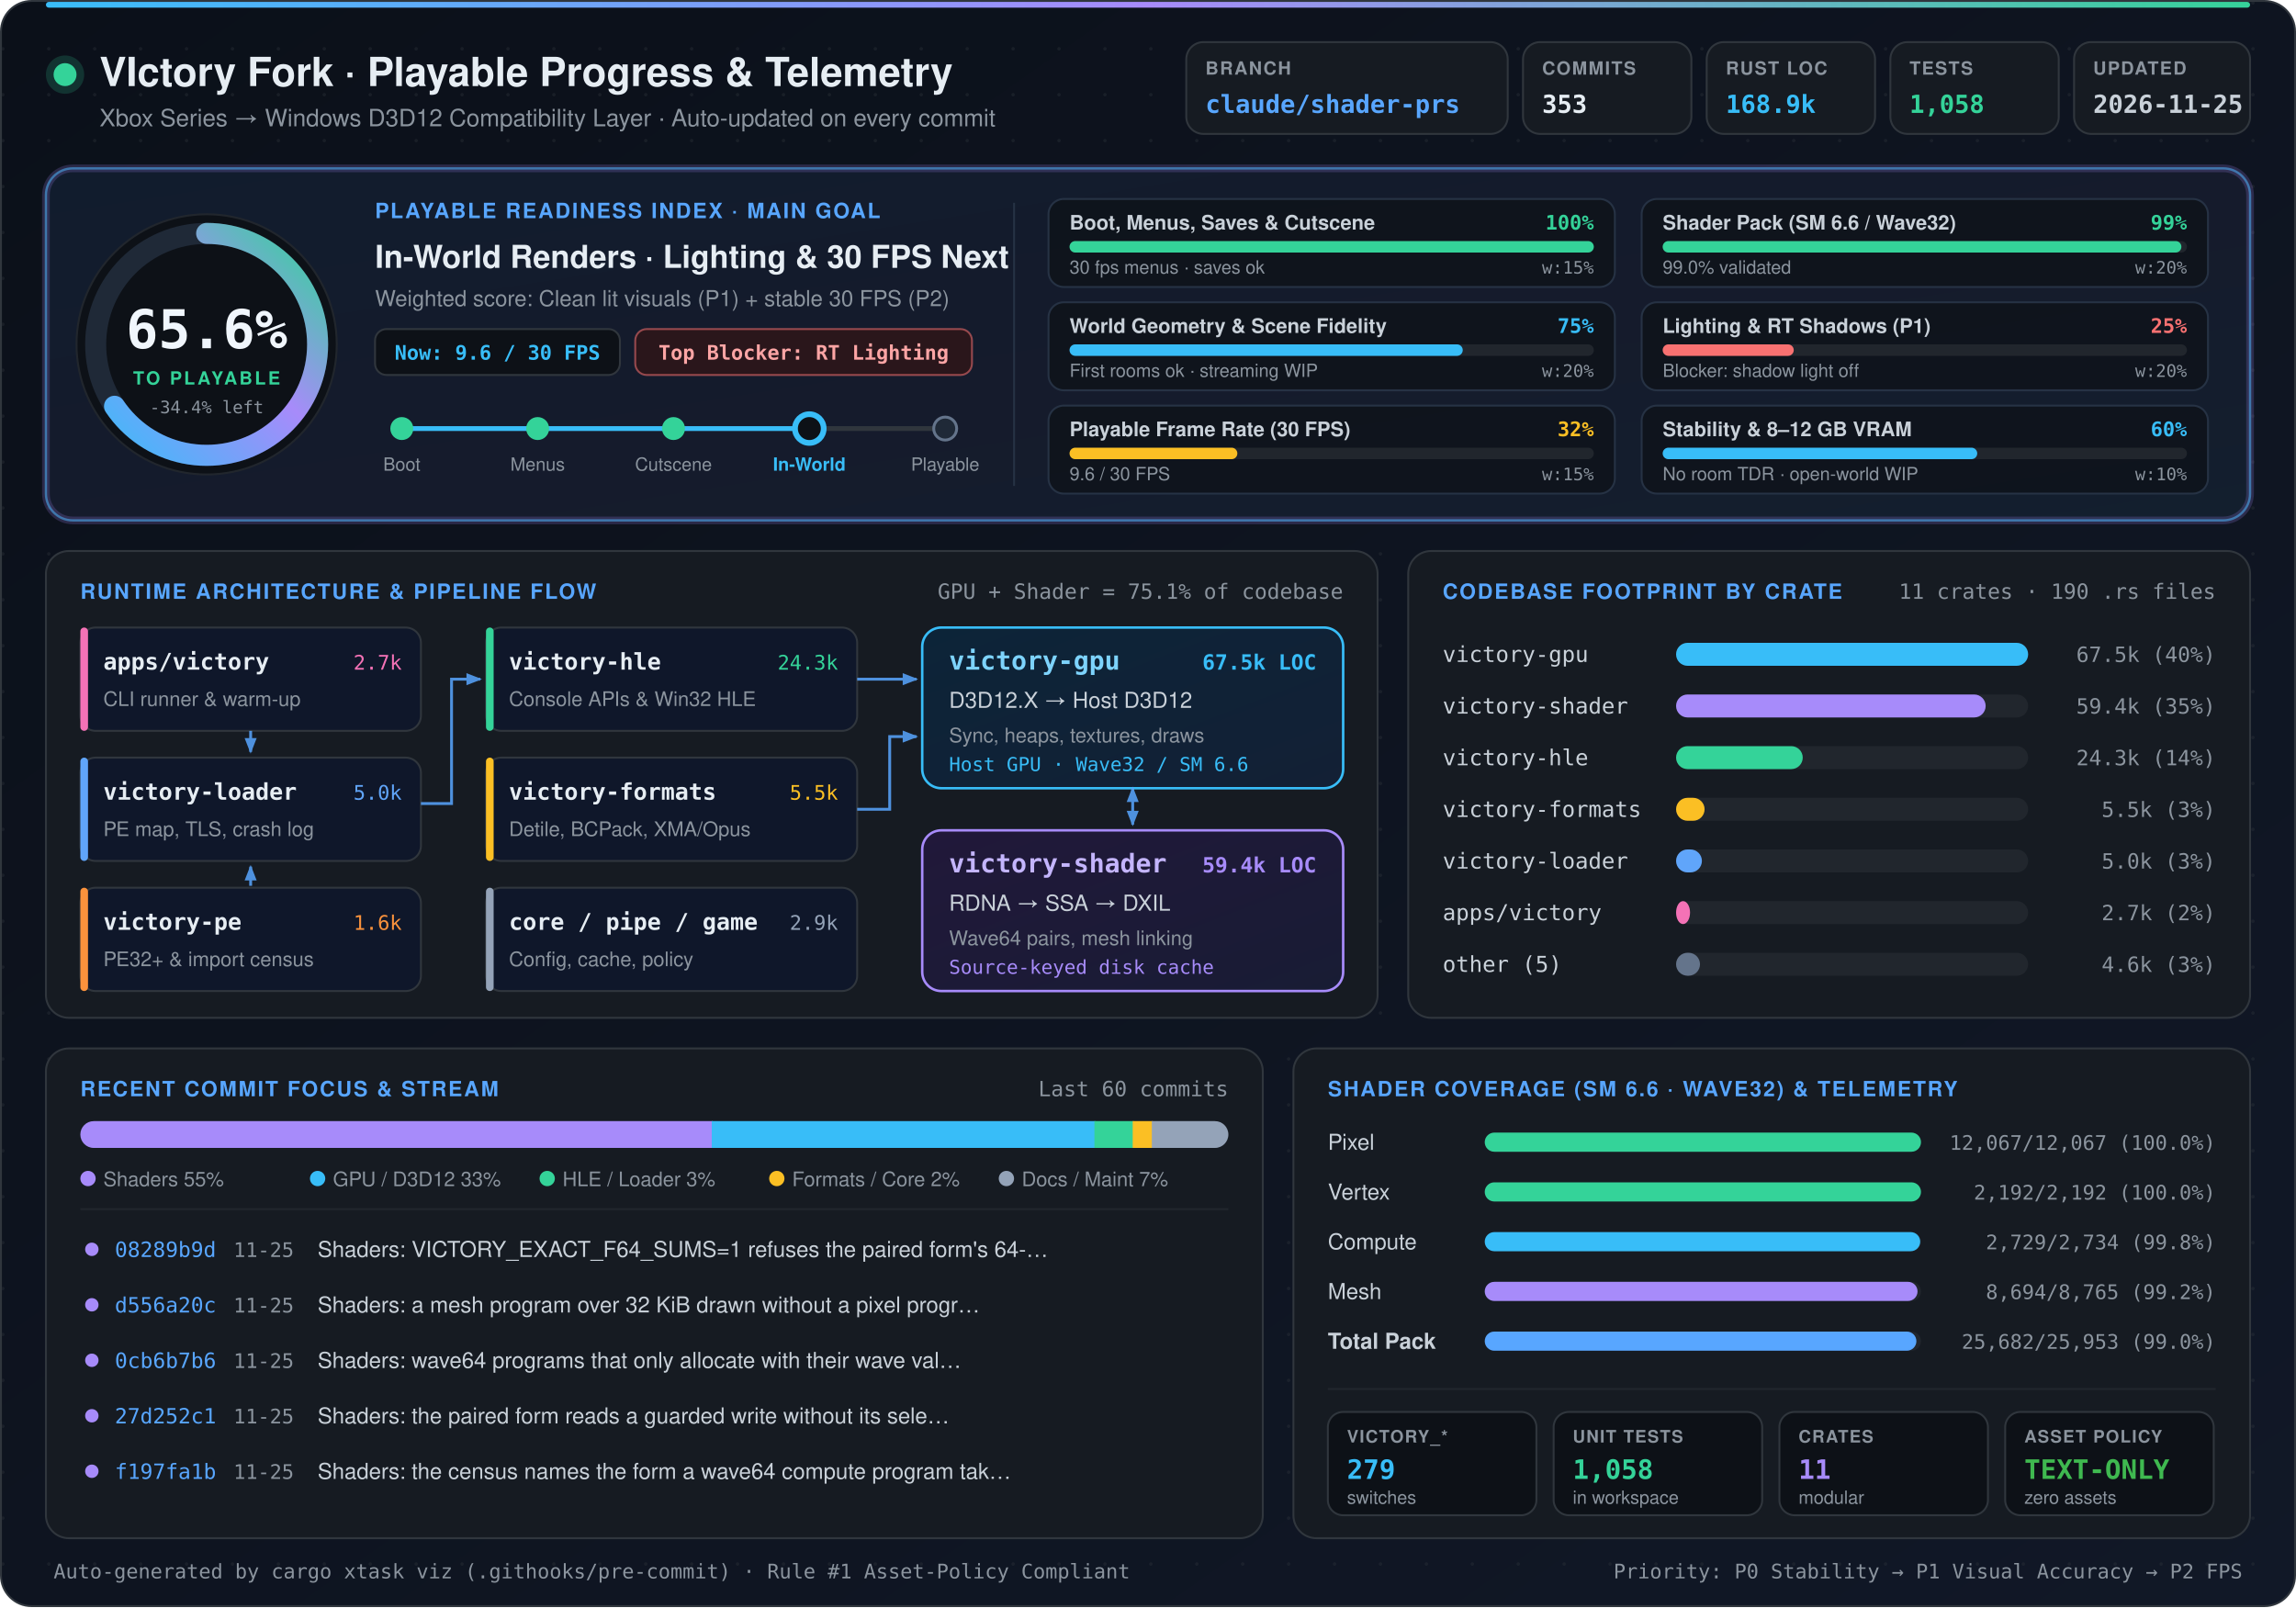
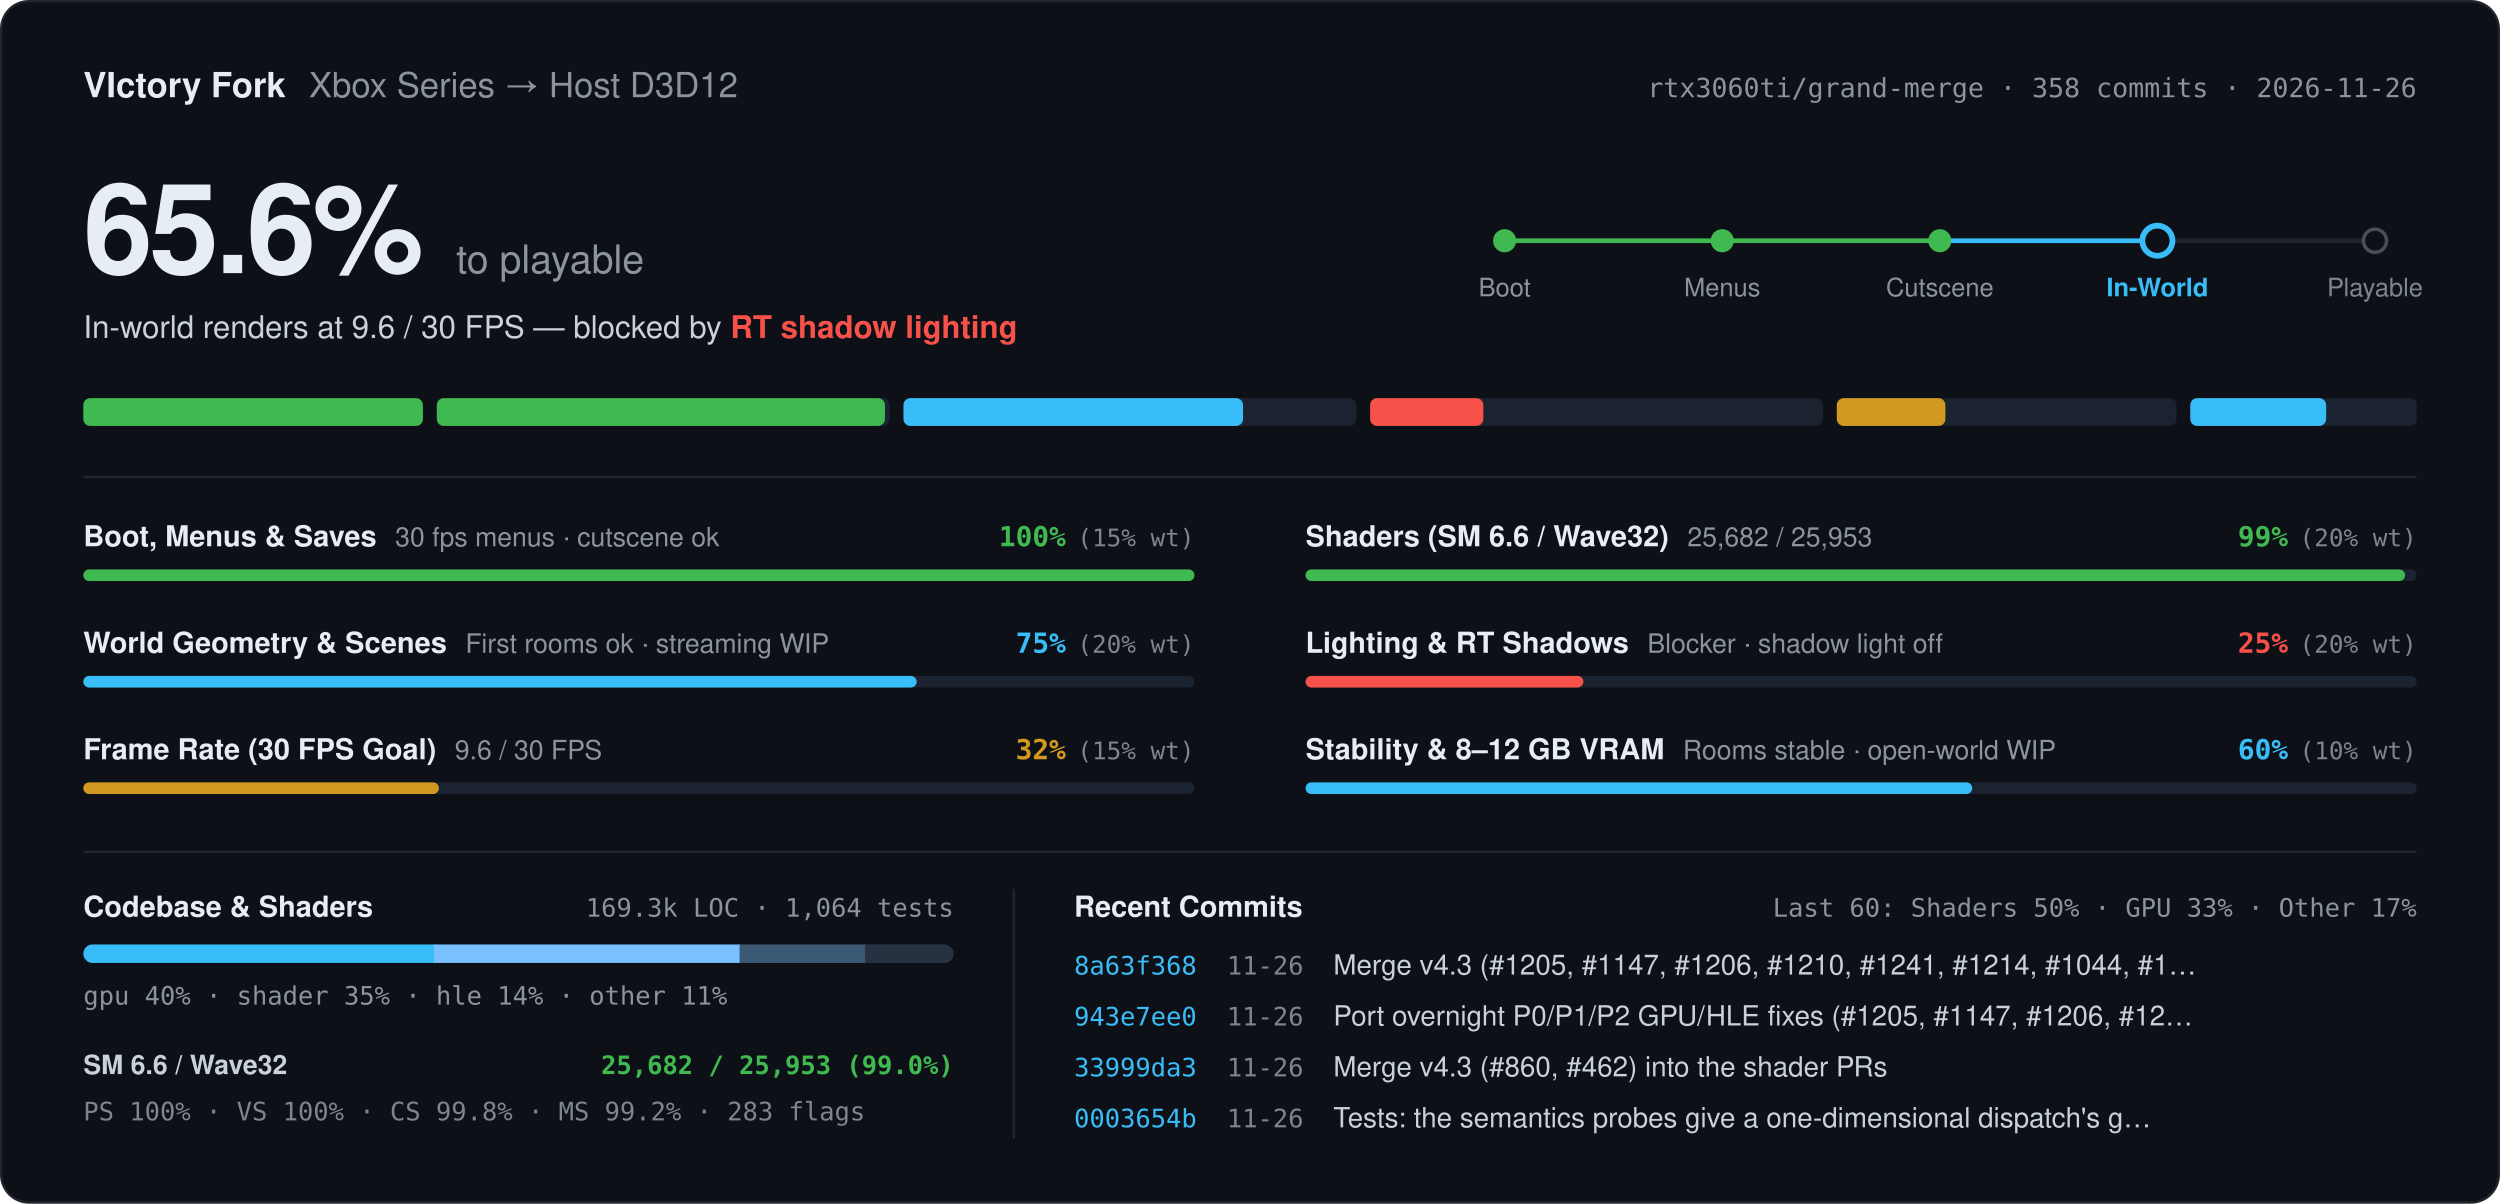
- <svg xmlns="http://www.w3.org/2000/svg" width="1200" height="840" viewBox="0 0 1200 840" role="img" aria-label="VIctory Fork Playable Progress and Architecture Telemetry">
+ <svg xmlns="http://www.w3.org/2000/svg" width="1080" height="520" viewBox="0 0 1080 520" role="img" aria-label="VIctory Fork Playable Progress: 65.6%">
  <defs>
-     <linearGradient id="bgGrad" x1="0" y1="0" x2="1" y2="1">
-       <stop offset="0%" stop-color="#0b1019" />
-       <stop offset="100%" stop-color="#111827" />
-     </linearGradient>
-     <linearGradient id="heroBg" x1="0" y1="0" x2="1" y2="1">
-       <stop offset="0%" stop-color="#111c2d" />
-       <stop offset="55%" stop-color="#151b2c" />
-       <stop offset="100%" stop-color="#131f2e" />
-     </linearGradient>
-     <linearGradient id="accentBar" x1="0" y1="0" x2="1" y2="0">
-       <stop offset="0%" stop-color="#38bdf8" />
-       <stop offset="50%" stop-color="#a78bfa" />
-       <stop offset="100%" stop-color="#34d399" />
-     </linearGradient>
-     <linearGradient id="playableArc" x1="0" y1="0" x2="1" y2="1">
-       <stop offset="0%" stop-color="#38bdf8" />
-       <stop offset="55%" stop-color="#a78bfa" />
-       <stop offset="100%" stop-color="#34d399" />
-     </linearGradient>
-     <linearGradient id="gpuNode" x1="0" y1="0" x2="1" y2="1">
-       <stop offset="0%" stop-color="#0c2438" />
-       <stop offset="100%" stop-color="#132035" />
-     </linearGradient>
-     <linearGradient id="shaderNode" x1="0" y1="0" x2="1" y2="1">
-       <stop offset="0%" stop-color="#21183a" />
-       <stop offset="100%" stop-color="#181c34" />
-     </linearGradient>
-     <pattern id="dotGrid" width="24" height="24" patternUnits="userSpaceOnUse">
-       <circle cx="1.5" cy="1.5" r="0.9" fill="#30363d" opacity="0.35" />
-     </pattern>
-     <marker id="arrow" viewBox="0 0 10 10" refX="8" refY="5" markerWidth="6" markerHeight="6" orient="auto-start-reverse">
-       <path d="M 0 1.5 L 9 5 L 0 8.5 z" fill="#58a6ff" />
-     </marker>
    <style>
      .sans { font-family: ui-sans-serif, -apple-system, BlinkMacSystemFont, "Segoe UI", Helvetica, Arial, sans-serif; }
-       .mono { font-family: ui-monospace, SFMono-Regular, "SF Mono", Menlo, Consolas, monospace; }
-       .sec  { font-size: 11px; font-weight: 700; letter-spacing: 0.9px; fill: #58a6ff; }
-       .muted { fill: #8b949e; }
-       .text { fill: #e6edf3; }
-       .sub { fill: #c9d1d9; }
+       .mono { font-family: ui-monospace, SFMono-Regular, "SF Mono", Menlo, Consolas, monospace; font-variant-numeric: tabular-nums; }
+       .fg   { fill: #e6edf3; }
+       .sec  { fill: #c9d1d9; }
+       .mut  { fill: #8b949e; }
+       .dim  { fill: #7d8590; }
    </style>
  </defs>
-   <rect x="0.5" y="0.5" width="1199" height="839" rx="16" fill="url(#bgGrad)" stroke="#30363d" />
-   <rect x="1" y="1" width="1198" height="838" rx="16" fill="url(#dotGrid)" />
-   <rect x="24" y="1" width="1152" height="3" rx="1.5" fill="url(#accentBar)" />
-   <g class="sans">
-     <circle cx="34" cy="39" r="6" fill="#34d399" />
-     <circle cx="34" cy="39" r="10" fill="#34d399" opacity="0.18" />
-     <text x="52" y="45" font-size="21" font-weight="700" class="text">VIctory Fork · Playable Progress &amp; Telemetry</text>
-     <text x="52" y="66" font-size="12.5" class="muted">Xbox Series → Windows D3D12 Compatibility Layer · Auto-updated on every commit</text>
+   <rect x="0.5" y="0.5" width="1079" height="519" rx="12" fill="#0d1117" stroke="#21262d" />
+   <text x="36" y="42" font-size="15" font-weight="700" class="sans fg">VIctory Fork<tspan font-weight="400" class="mut" dx="10">Xbox Series → Host D3D12</tspan>
+   </text>
+   <text x="1044" y="42" text-anchor="end" font-size="11.5" class="mono mut">rtx3060ti/grand-merge · 358 commits · 2026-11-26</text>
+   <text x="36" y="118" font-size="54" font-weight="800" letter-spacing="-1.5" class="sans fg">65.6%<tspan font-size="17" font-weight="500" letter-spacing="0" class="sans mut" dx="14">to playable</tspan>
+   </text>
+   <text x="36" y="146" font-size="13.5" class="sans sec">In-world renders at 9.6 / 30 FPS — blocked by <tspan fill="#f85149" font-weight="600">RT shadow lighting</tspan>
+   </text>
+   <g>
+     <line x1="650" y1="104" x2="1026" y2="104" stroke="#21262d" stroke-width="2" />
+     <line x1="650" y1="104" x2="838" y2="104" stroke="#3fb950" stroke-width="2" />
+     <line x1="838" y1="104" x2="932" y2="104" stroke="#38bdf8" stroke-width="2" />
+     <circle cx="650" cy="104" r="5" fill="#3fb950" />
+     <circle cx="744" cy="104" r="5" fill="#3fb950" />
+     <circle cx="838" cy="104" r="5" fill="#3fb950" />
+     <circle cx="932" cy="104" r="6.5" fill="#0d1117" stroke="#38bdf8" stroke-width="2.5" />
+     <circle cx="1026" cy="104" r="5" fill="#0d1117" stroke="#484f58" stroke-width="1.5" />
+     <text x="650" y="128" text-anchor="middle" font-size="11" class="sans mut">Boot</text>
+     <text x="744" y="128" text-anchor="middle" font-size="11" class="sans mut">Menus</text>
+     <text x="838" y="128" text-anchor="middle" font-size="11" class="sans mut">Cutscene</text>
+     <text x="932" y="128" text-anchor="middle" font-size="11" font-weight="700" fill="#38bdf8" class="sans">In-World</text>
+     <text x="1026" y="128" text-anchor="middle" font-size="11" class="sans dim">Playable</text>
+   </g>
+   <rect x="36.0" y="172" width="146.7" height="12" rx="3" fill="#1c2330" />
+   <rect x="36.0" y="172" width="146.7" height="12" rx="3" fill="#3fb950" />
+   <rect x="188.7" y="172" width="195.6" height="12" rx="3" fill="#1c2330" />
+   <rect x="188.7" y="172" width="193.6" height="12" rx="3" fill="#3fb950" />
+   <rect x="390.3" y="172" width="195.6" height="12" rx="3" fill="#1c2330" />
+   <rect x="390.3" y="172" width="146.7" height="12" rx="3" fill="#38bdf8" />
+   <rect x="591.9" y="172" width="195.6" height="12" rx="3" fill="#1c2330" />
+   <rect x="591.9" y="172" width="48.9" height="12" rx="3" fill="#f85149" />
+   <rect x="793.5" y="172" width="146.7" height="12" rx="3" fill="#1c2330" />
+   <rect x="793.5" y="172" width="46.9" height="12" rx="3" fill="#d29922" />
+   <rect x="946.2" y="172" width="97.8" height="12" rx="3" fill="#1c2330" />
+   <rect x="946.2" y="172" width="58.7" height="12" rx="3" fill="#38bdf8" />
+   <line x1="36" y1="206" x2="1044" y2="206" stroke="#21262d" />
+   <g>
+     <text x="36" y="236" font-size="12.5" font-weight="600" class="sans fg">Boot, Menus &amp; Saves<tspan font-size="11.5" font-weight="400" class="mut" dx="8">30 fps menus · cutscene ok</tspan>
+     </text>
+     <text x="516" y="236" text-anchor="end" font-size="12" font-weight="700" fill="#3fb950" class="mono">100%<tspan font-size="10.5" font-weight="400" class="dim" dx="5">(15% wt)</tspan>
+     </text>
+     <rect x="36" y="246" width="480" height="5" rx="2.5" fill="#1c2330" />
+     <rect x="36" y="246" width="480.0" height="5" rx="2.5" fill="#3fb950" />
  </g>
  <g>
-     <rect x="620" y="22" width="168" height="48" rx="9" fill="#161b22" stroke="#30363d" />
-     <text x="630" y="39" font-size="9.5" font-weight="700" letter-spacing="0.7" class="sans muted">BRANCH</text>
-     <text x="630" y="59" font-size="13" font-weight="700" fill="#58a6ff" class="mono">claude/shader-prs</text>
+     <text x="564" y="236" font-size="12.5" font-weight="600" class="sans fg">Shaders (SM 6.6 / Wave32)<tspan font-size="11.5" font-weight="400" class="mut" dx="8">25,682 / 25,953</tspan>
+     </text>
+     <text x="1044" y="236" text-anchor="end" font-size="12" font-weight="700" fill="#3fb950" class="mono">99%<tspan font-size="10.5" font-weight="400" class="dim" dx="5">(20% wt)</tspan>
+     </text>
+     <rect x="564" y="246" width="480" height="5" rx="2.5" fill="#1c2330" />
+     <rect x="564" y="246" width="475.0" height="5" rx="2.5" fill="#3fb950" />
  </g>
  <g>
-     <rect x="796" y="22" width="88" height="48" rx="9" fill="#161b22" stroke="#30363d" />
-     <text x="806" y="39" font-size="9.5" font-weight="700" letter-spacing="0.7" class="sans muted">COMMITS</text>
-     <text x="806" y="59" font-size="13" font-weight="700" fill="#e6edf3" class="mono">353</text>
+     <text x="36" y="282" font-size="12.5" font-weight="600" class="sans fg">World Geometry &amp; Scenes<tspan font-size="11.5" font-weight="400" class="mut" dx="8">First rooms ok · streaming WIP</tspan>
+     </text>
+     <text x="516" y="282" text-anchor="end" font-size="12" font-weight="700" fill="#38bdf8" class="mono">75%<tspan font-size="10.5" font-weight="400" class="dim" dx="5">(20% wt)</tspan>
+     </text>
+     <rect x="36" y="292" width="480" height="5" rx="2.5" fill="#1c2330" />
+     <rect x="36" y="292" width="360.0" height="5" rx="2.5" fill="#38bdf8" />
  </g>
  <g>
-     <rect x="892" y="22" width="88" height="48" rx="9" fill="#161b22" stroke="#30363d" />
-     <text x="902" y="39" font-size="9.5" font-weight="700" letter-spacing="0.7" class="sans muted">RUST LOC</text>
-     <text x="902" y="59" font-size="13" font-weight="700" fill="#38bdf8" class="mono">168.9k</text>
+     <text x="564" y="282" font-size="12.5" font-weight="600" class="sans fg">Lighting &amp; RT Shadows<tspan font-size="11.5" font-weight="400" class="mut" dx="8">Blocker · shadow light off</tspan>
+     </text>
+     <text x="1044" y="282" text-anchor="end" font-size="12" font-weight="700" fill="#f85149" class="mono">25%<tspan font-size="10.5" font-weight="400" class="dim" dx="5">(20% wt)</tspan>
+     </text>
+     <rect x="564" y="292" width="480" height="5" rx="2.5" fill="#1c2330" />
+     <rect x="564" y="292" width="120.0" height="5" rx="2.5" fill="#f85149" />
  </g>
  <g>
-     <rect x="988" y="22" width="88" height="48" rx="9" fill="#161b22" stroke="#30363d" />
-     <text x="998" y="39" font-size="9.5" font-weight="700" letter-spacing="0.7" class="sans muted">TESTS</text>
-     <text x="998" y="59" font-size="13" font-weight="700" fill="#34d399" class="mono">1,058</text>
+     <text x="36" y="328" font-size="12.5" font-weight="600" class="sans fg">Frame Rate (30 FPS Goal)<tspan font-size="11.5" font-weight="400" class="mut" dx="8">9.6 / 30 FPS</tspan>
+     </text>
+     <text x="516" y="328" text-anchor="end" font-size="12" font-weight="700" fill="#d29922" class="mono">32%<tspan font-size="10.5" font-weight="400" class="dim" dx="5">(15% wt)</tspan>
+     </text>
+     <rect x="36" y="338" width="480" height="5" rx="2.5" fill="#1c2330" />
+     <rect x="36" y="338" width="153.6" height="5" rx="2.5" fill="#d29922" />
  </g>
  <g>
-     <rect x="1084" y="22" width="92" height="48" rx="9" fill="#161b22" stroke="#30363d" />
-     <text x="1094" y="39" font-size="9.5" font-weight="700" letter-spacing="0.7" class="sans muted">UPDATED</text>
-     <text x="1094" y="59" font-size="13" font-weight="700" fill="#c9d1d9" class="mono">2026-11-25</text>
+     <text x="564" y="328" font-size="12.5" font-weight="600" class="sans fg">Stability &amp; 8–12 GB VRAM<tspan font-size="11.5" font-weight="400" class="mut" dx="8">Rooms stable · open-world WIP</tspan>
+     </text>
+     <text x="1044" y="328" text-anchor="end" font-size="12" font-weight="700" fill="#38bdf8" class="mono">60%<tspan font-size="10.5" font-weight="400" class="dim" dx="5">(10% wt)</tspan>
+     </text>
+     <rect x="564" y="338" width="480" height="5" rx="2.5" fill="#1c2330" />
+     <rect x="564" y="338" width="288.0" height="5" rx="2.5" fill="#38bdf8" />
  </g>
-   <rect x="24" y="88" width="1152" height="184" rx="14" fill="url(#heroBg)" stroke="#38bdf8" stroke-opacity="0.55" stroke-width="1.2" />
-   <rect x="24" y="88" width="1152" height="184" rx="14" fill="none" stroke="#a78bfa" stroke-opacity="0.2" stroke-width="4" />
-   <g>
-     <circle cx="108" cy="180" r="68" fill="#0d1117" stroke="#21262d" stroke-width="1" />
-     <circle cx="108" cy="180" r="58" fill="none" stroke="#1f2937" stroke-width="11" />
-     <circle cx="108" cy="180" r="58" fill="none" stroke="url(#playableArc)" stroke-width="11" stroke-linecap="round" stroke-dasharray="239.0 364.4" transform="rotate(-90 108 180)" />
-     <text x="108" y="182" text-anchor="middle" font-size="28" font-weight="800" fill="#f0f6fc" class="mono">65.6%</text>
-     <text x="108" y="201" text-anchor="middle" font-size="9.5" font-weight="700" letter-spacing="1.2" fill="#34d399" class="sans">TO PLAYABLE</text>
-     <text x="108" y="216" text-anchor="middle" font-size="9" class="mono muted">-34.4% left</text>
+   <line x1="36" y1="368" x2="1044" y2="368" stroke="#21262d" />
+   <text x="36" y="396" font-size="12.5" font-weight="600" class="sans fg">Codebase &amp; Shaders</text>
+   <text x="412" y="396" text-anchor="end" font-size="11" class="mono mut">169.3k LOC · 1,064 tests</text>
+   <clipPath id="locClip">
+     <rect x="36" y="408" width="376" height="8" rx="4" />
+   </clipPath>
+   <g clip-path="url(#locClip)">
+     <rect x="36.0" y="408" width="152.0" height="8" fill="#38bdf8" />
+     <rect x="187.5" y="408" width="132.4" height="8" fill="#79c0ff" />
+     <rect x="319.5" y="408" width="54.7" height="8" fill="#3b5875" />
+     <rect x="373.7" y="408" width="38.8" height="8" fill="#263242" />
  </g>
-   <g>
-     <text x="196" y="114" class="sans sec">PLAYABLE READINESS INDEX · MAIN GOAL</text>
-     <text x="196" y="140" font-size="16.5" font-weight="700" class="sans text">In-World Renders · Lighting &amp; 30 FPS Next</text>
-     <text x="196" y="160" font-size="11.5" class="sans muted">Weighted score: Clean lit visuals (P1) + stable 30 FPS (P2)</text>
-     <rect x="196" y="172" width="128" height="24" rx="6" fill="#0d1117" stroke="#30363d" />
-     <text x="260" y="188" text-anchor="middle" font-size="10.5" font-weight="700" fill="#38bdf8" class="mono">Now: 9.6 / 30 FPS</text>
-     <rect x="332" y="172" width="176" height="24" rx="6" fill="#2a161b" stroke="#f87171" stroke-opacity="0.55" />
-     <text x="420" y="188" text-anchor="middle" font-size="10.5" font-weight="700" fill="#fca5a5" class="mono">Top Blocker: RT Lighting</text>
-   </g>
-   <g>
-     <line x1="210" y1="224" x2="494" y2="224" stroke="#30363d" stroke-width="2.5" />
-     <line x1="210" y1="224" x2="423" y2="224" stroke="#38bdf8" stroke-width="2.5" />
-     <circle cx="210" cy="224" r="6" fill="#34d399" />
-     <circle cx="281" cy="224" r="6" fill="#34d399" />
-     <circle cx="352" cy="224" r="6" fill="#34d399" />
-     <circle cx="423" cy="224" r="7.5" fill="#0d1117" stroke="#38bdf8" stroke-width="3" />
-     <circle cx="494" cy="224" r="6" fill="#1f2937" stroke="#64748b" stroke-width="1.5" />
-     <text x="210" y="246" text-anchor="middle" font-size="9.5" class="sans muted">Boot</text>
-     <text x="281" y="246" text-anchor="middle" font-size="9.5" class="sans muted">Menus</text>
-     <text x="352" y="246" text-anchor="middle" font-size="9.5" class="sans muted">Cutscene</text>
-     <text x="423" y="246" text-anchor="middle" font-size="9.5" font-weight="700" fill="#38bdf8" class="sans">In-World</text>
-     <text x="494" y="246" text-anchor="middle" font-size="9.5" class="sans muted">Playable</text>
-   </g>
-   <line x1="530" y1="106" x2="530" y2="254" stroke="#263244" />
-   <g>
-     <rect x="548" y="104" width="296" height="46" rx="8" fill="#0d1117" fill-opacity="0.72" stroke="#263244" />
-     <text x="559" y="120" font-size="10.5" font-weight="600" class="sans sub">Boot, Menus, Saves &amp; Cutscene</text>
-     <text x="833" y="120" text-anchor="end" font-size="10.5" font-weight="700" fill="#34d399" class="mono">100%</text>
-     <rect x="559" y="126" width="274" height="6" rx="3" fill="#21262d" />
-     <rect x="559" y="126" width="274.0" height="6" rx="3" fill="#34d399" />
-     <text x="559" y="143" font-size="9.5" class="sans muted">30 fps menus · saves ok</text>
-     <text x="833" y="143" text-anchor="end" font-size="9" class="mono muted">w:15%</text>
-   </g>
-   <g>
-     <rect x="858" y="104" width="296" height="46" rx="8" fill="#0d1117" fill-opacity="0.72" stroke="#263244" />
-     <text x="869" y="120" font-size="10.5" font-weight="600" class="sans sub">Shader Pack (SM 6.6 / Wave32)</text>
-     <text x="1143" y="120" text-anchor="end" font-size="10.5" font-weight="700" fill="#34d399" class="mono">99%</text>
-     <rect x="869" y="126" width="274" height="6" rx="3" fill="#21262d" />
-     <rect x="869" y="126" width="271.1" height="6" rx="3" fill="#34d399" />
-     <text x="869" y="143" font-size="9.5" class="sans muted">99.0% validated</text>
-     <text x="1143" y="143" text-anchor="end" font-size="9" class="mono muted">w:20%</text>
-   </g>
-   <g>
-     <rect x="548" y="158" width="296" height="46" rx="8" fill="#0d1117" fill-opacity="0.72" stroke="#263244" />
-     <text x="559" y="174" font-size="10.5" font-weight="600" class="sans sub">World Geometry &amp; Scene Fidelity</text>
-     <text x="833" y="174" text-anchor="end" font-size="10.5" font-weight="700" fill="#38bdf8" class="mono">75%</text>
-     <rect x="559" y="180" width="274" height="6" rx="3" fill="#21262d" />
-     <rect x="559" y="180" width="205.5" height="6" rx="3" fill="#38bdf8" />
-     <text x="559" y="197" font-size="9.5" class="sans muted">First rooms ok · streaming WIP</text>
-     <text x="833" y="197" text-anchor="end" font-size="9" class="mono muted">w:20%</text>
-   </g>
-   <g>
-     <rect x="858" y="158" width="296" height="46" rx="8" fill="#0d1117" fill-opacity="0.72" stroke="#263244" />
-     <text x="869" y="174" font-size="10.5" font-weight="600" class="sans sub">Lighting &amp; RT Shadows (P1)</text>
-     <text x="1143" y="174" text-anchor="end" font-size="10.5" font-weight="700" fill="#f87171" class="mono">25%</text>
-     <rect x="869" y="180" width="274" height="6" rx="3" fill="#21262d" />
-     <rect x="869" y="180" width="68.5" height="6" rx="3" fill="#f87171" />
-     <text x="869" y="197" font-size="9.5" class="sans muted">Blocker: shadow light off</text>
-     <text x="1143" y="197" text-anchor="end" font-size="9" class="mono muted">w:20%</text>
-   </g>
-   <g>
-     <rect x="548" y="212" width="296" height="46" rx="8" fill="#0d1117" fill-opacity="0.72" stroke="#263244" />
-     <text x="559" y="228" font-size="10.5" font-weight="600" class="sans sub">Playable Frame Rate (30 FPS)</text>
-     <text x="833" y="228" text-anchor="end" font-size="10.5" font-weight="700" fill="#fbbf24" class="mono">32%</text>
-     <rect x="559" y="234" width="274" height="6" rx="3" fill="#21262d" />
-     <rect x="559" y="234" width="87.7" height="6" rx="3" fill="#fbbf24" />
-     <text x="559" y="251" font-size="9.5" class="sans muted">9.6 / 30 FPS</text>
-     <text x="833" y="251" text-anchor="end" font-size="9" class="mono muted">w:15%</text>
-   </g>
-   <g>
-     <rect x="858" y="212" width="296" height="46" rx="8" fill="#0d1117" fill-opacity="0.72" stroke="#263244" />
-     <text x="869" y="228" font-size="10.5" font-weight="600" class="sans sub">Stability &amp; 8–12 GB VRAM</text>
-     <text x="1143" y="228" text-anchor="end" font-size="10.5" font-weight="700" fill="#38bdf8" class="mono">60%</text>
-     <rect x="869" y="234" width="274" height="6" rx="3" fill="#21262d" />
-     <rect x="869" y="234" width="164.4" height="6" rx="3" fill="#38bdf8" />
-     <text x="869" y="251" font-size="9.5" class="sans muted">No room TDR · open-world WIP</text>
-     <text x="1143" y="251" text-anchor="end" font-size="9" class="mono muted">w:10%</text>
-   </g>
-   <rect x="24" y="288" width="696" height="244" rx="12" fill="#161b22" stroke="#30363d" />
-   <text x="42" y="313" class="sans sec">RUNTIME ARCHITECTURE &amp; PIPELINE FLOW</text>
-   <text x="702" y="313" text-anchor="end" font-size="11" class="mono muted">GPU + Shader = 75.1% of codebase</text>
-   <g>
-     <rect x="42" y="328" width="178" height="54" rx="8" fill="#0f172a" stroke="#30363d" />
-     <rect x="42" y="328" width="4" height="54" rx="2" fill="#f472b6" />
-     <text x="54" y="350" font-size="12" font-weight="700" class="mono text">apps/victory</text>
-     <text x="210" y="350" text-anchor="end" font-size="10.5" fill="#f472b6" class="mono">2.7k</text>
-     <text x="54" y="369" font-size="10.5" class="sans muted">CLI runner &amp; warm-up</text>
-   </g>
-   <g>
-     <rect x="42" y="396" width="178" height="54" rx="8" fill="#0f172a" stroke="#30363d" />
-     <rect x="42" y="396" width="4" height="54" rx="2" fill="#60a5fa" />
-     <text x="54" y="418" font-size="12" font-weight="700" class="mono text">victory-loader</text>
-     <text x="210" y="418" text-anchor="end" font-size="10.5" fill="#60a5fa" class="mono">5.0k</text>
-     <text x="54" y="437" font-size="10.5" class="sans muted">PE map, TLS, crash log</text>
-   </g>
-   <g>
-     <rect x="42" y="464" width="178" height="54" rx="8" fill="#0f172a" stroke="#30363d" />
-     <rect x="42" y="464" width="4" height="54" rx="2" fill="#fb923c" />
-     <text x="54" y="486" font-size="12" font-weight="700" class="mono text">victory-pe</text>
-     <text x="210" y="486" text-anchor="end" font-size="10.5" fill="#fb923c" class="mono">1.6k</text>
-     <text x="54" y="505" font-size="10.5" class="sans muted">PE32+ &amp; import census</text>
-   </g>
-   <g>
-     <rect x="254" y="328" width="194" height="54" rx="8" fill="#0f172a" stroke="#30363d" />
-     <rect x="254" y="328" width="4" height="54" rx="2" fill="#34d399" />
-     <text x="266" y="350" font-size="12" font-weight="700" class="mono text">victory-hle</text>
-     <text x="438" y="350" text-anchor="end" font-size="10.5" fill="#34d399" class="mono">24.3k</text>
-     <text x="266" y="369" font-size="10.5" class="sans muted">Console APIs &amp; Win32 HLE</text>
-   </g>
-   <g>
-     <rect x="254" y="396" width="194" height="54" rx="8" fill="#0f172a" stroke="#30363d" />
-     <rect x="254" y="396" width="4" height="54" rx="2" fill="#fbbf24" />
-     <text x="266" y="418" font-size="12" font-weight="700" class="mono text">victory-formats</text>
-     <text x="438" y="418" text-anchor="end" font-size="10.5" fill="#fbbf24" class="mono">5.5k</text>
-     <text x="266" y="437" font-size="10.5" class="sans muted">Detile, BCPack, XMA/Opus</text>
-   </g>
-   <g>
-     <rect x="254" y="464" width="194" height="54" rx="8" fill="#0f172a" stroke="#30363d" />
-     <rect x="254" y="464" width="4" height="54" rx="2" fill="#94a3b8" />
-     <text x="266" y="486" font-size="12" font-weight="700" class="mono text">core / pipe / game</text>
-     <text x="438" y="486" text-anchor="end" font-size="10.5" fill="#94a3b8" class="mono">2.9k</text>
-     <text x="266" y="505" font-size="10.5" class="sans muted">Config, cache, policy</text>
-   </g>
-   <g>
-     <rect x="482" y="328" width="220" height="84" rx="10" fill="url(#gpuNode)" stroke="#38bdf8" stroke-width="1.3" />
-     <text x="496" y="350" font-size="13.5" font-weight="700" fill="#7dd3fc" class="mono">victory-gpu</text>
-     <text x="688" y="350" text-anchor="end" font-size="11" font-weight="700" fill="#38bdf8" class="mono">67.5k LOC</text>
-     <text x="496" y="370" font-size="11.5" class="sans sub">D3D12.X → Host D3D12</text>
-     <text x="496" y="388" font-size="10.5" class="sans muted">Sync, heaps, textures, draws</text>
-     <text x="496" y="403" font-size="10" fill="#38bdf8" class="mono">Host GPU · Wave32 / SM 6.6</text>
-   </g>
-   <g>
-     <rect x="482" y="434" width="220" height="84" rx="10" fill="url(#shaderNode)" stroke="#a78bfa" stroke-width="1.3" />
-     <text x="496" y="456" font-size="13.5" font-weight="700" fill="#c4b5fd" class="mono">victory-shader</text>
-     <text x="688" y="456" text-anchor="end" font-size="11" font-weight="700" fill="#a78bfa" class="mono">59.4k LOC</text>
-     <text x="496" y="476" font-size="11.5" class="sans sub">RDNA → SSA → DXIL</text>
-     <text x="496" y="494" font-size="10.5" class="sans muted">Wave64 pairs, mesh linking</text>
-     <text x="496" y="509" font-size="10" fill="#a78bfa" class="mono">Source-keyed disk cache</text>
-   </g>
-   <g fill="none" stroke="#58a6ff" stroke-width="1.5" opacity="0.85">
-     <line x1="131" y1="382" x2="131" y2="393" marker-end="url(#arrow)" />
-     <line x1="131" y1="463" x2="131" y2="453" marker-end="url(#arrow)" />
-     <path d="M 220 420 L 236 420 L 236 355 L 251 355" marker-end="url(#arrow)" />
-     <line x1="448" y1="355" x2="479" y2="355" marker-end="url(#arrow)" />
-     <path d="M 448 423 L 465 423 L 465 385 L 479 385" marker-end="url(#arrow)" />
-     <line x1="592" y1="412" x2="592" y2="431" marker-start="url(#arrow)" marker-end="url(#arrow)" />
-   </g>
-   <rect x="736" y="288" width="440" height="244" rx="12" fill="#161b22" stroke="#30363d" />
-   <text x="754" y="313" class="sans sec">CODEBASE FOOTPRINT BY CRATE</text>
-   <text x="1158" y="313" text-anchor="end" font-size="11" class="mono muted">11 crates · 190 .rs files</text>
-   <g>
-     <text x="754" y="346" font-size="11.5" class="mono sub">victory-gpu</text>
-     <rect x="876" y="336" width="184" height="12" rx="6" fill="#21262d" />
-     <rect x="876" y="336" width="184.0" height="12" rx="6" fill="#38bdf8" />
-     <text x="1158" y="346" text-anchor="end" font-size="11" class="mono muted">67.5k (40%)</text>
-   </g>
-   <g>
-     <text x="754" y="373" font-size="11.5" class="mono sub">victory-shader</text>
-     <rect x="876" y="363" width="184" height="12" rx="6" fill="#21262d" />
-     <rect x="876" y="363" width="161.8" height="12" rx="6" fill="#a78bfa" />
-     <text x="1158" y="373" text-anchor="end" font-size="11" class="mono muted">59.4k (35%)</text>
-   </g>
-   <g>
-     <text x="754" y="400" font-size="11.5" class="mono sub">victory-hle</text>
-     <rect x="876" y="390" width="184" height="12" rx="6" fill="#21262d" />
-     <rect x="876" y="390" width="66.2" height="12" rx="6" fill="#34d399" />
-     <text x="1158" y="400" text-anchor="end" font-size="11" class="mono muted">24.3k (14%)</text>
-   </g>
-   <g>
-     <text x="754" y="427" font-size="11.5" class="mono sub">victory-formats</text>
-     <rect x="876" y="417" width="184" height="12" rx="6" fill="#21262d" />
-     <rect x="876" y="417" width="14.9" height="12" rx="6" fill="#fbbf24" />
-     <text x="1158" y="427" text-anchor="end" font-size="11" class="mono muted">5.5k (3%)</text>
-   </g>
-   <g>
-     <text x="754" y="454" font-size="11.5" class="mono sub">victory-loader</text>
-     <rect x="876" y="444" width="184" height="12" rx="6" fill="#21262d" />
-     <rect x="876" y="444" width="13.5" height="12" rx="6" fill="#60a5fa" />
-     <text x="1158" y="454" text-anchor="end" font-size="11" class="mono muted">5.0k (3%)</text>
-   </g>
-   <g>
-     <text x="754" y="481" font-size="11.5" class="mono sub">apps/victory</text>
-     <rect x="876" y="471" width="184" height="12" rx="6" fill="#21262d" />
-     <rect x="876" y="471" width="7.3" height="12" rx="6" fill="#f472b6" />
-     <text x="1158" y="481" text-anchor="end" font-size="11" class="mono muted">2.7k (2%)</text>
-   </g>
-   <g>
-     <text x="754" y="508" font-size="11.5" class="mono sub">other (5)</text>
-     <rect x="876" y="498" width="184" height="12" rx="6" fill="#21262d" />
-     <rect x="876" y="498" width="12.5" height="12" rx="6" fill="#64748b" />
-     <text x="1158" y="508" text-anchor="end" font-size="11" class="mono muted">4.6k (3%)</text>
-   </g>
-   <rect x="24" y="548" width="636" height="256" rx="12" fill="#161b22" stroke="#30363d" />
-   <text x="42" y="573" class="sans sec">RECENT COMMIT FOCUS &amp; STREAM</text>
-   <text x="642" y="573" text-anchor="end" font-size="11" class="mono muted">Last 60 commits</text>
-   <rect x="42" y="586" width="600" height="14" rx="7" fill="#21262d" />
-   <clipPath id="focusClip">
-     <rect x="42" y="586" width="600" height="14" rx="7" />
-   </clipPath>
-   <g clip-path="url(#focusClip)">
-     <rect x="42.0" y="586" width="330.5" height="14" fill="#a78bfa" />
-     <rect x="372.0" y="586" width="200.5" height="14" fill="#38bdf8" />
-     <rect x="572.0" y="586" width="20.5" height="14" fill="#34d399" />
-     <rect x="592.0" y="586" width="10.5" height="14" fill="#fbbf24" />
-     <rect x="602.0" y="586" width="40.5" height="14" fill="#94a3b8" />
-   </g>
-   <circle cx="46" cy="616" r="4" fill="#a78bfa" />
-   <text x="54" y="620" font-size="10.5" class="sans muted">Shaders 55%</text>
-   <circle cx="166" cy="616" r="4" fill="#38bdf8" />
-   <text x="174" y="620" font-size="10.5" class="sans muted">GPU / D3D12 33%</text>
-   <circle cx="286" cy="616" r="4" fill="#34d399" />
-   <text x="294" y="620" font-size="10.5" class="sans muted">HLE / Loader 3%</text>
-   <circle cx="406" cy="616" r="4" fill="#fbbf24" />
-   <text x="414" y="620" font-size="10.5" class="sans muted">Formats / Core 2%</text>
-   <circle cx="526" cy="616" r="4" fill="#94a3b8" />
-   <text x="534" y="620" font-size="10.5" class="sans muted">Docs / Maint 7%</text>
-   <line x1="42" y1="632" x2="642" y2="632" stroke="#21262d" />
-   <g>
-     <circle cx="48" cy="653" r="3.5" fill="#a78bfa" />
-     <text x="60" y="657" font-size="11" fill="#58a6ff" class="mono">08289b9d</text>
-     <text x="122" y="657" font-size="10.5" class="mono muted">11-25</text>
-     <text x="166" y="657" font-size="11.5" class="sans sub">Shaders: VICTORY_EXACT_F64_SUMS=1 refuses the paired form's 64-…</text>
-   </g>
-   <g>
-     <circle cx="48" cy="682" r="3.5" fill="#a78bfa" />
-     <text x="60" y="686" font-size="11" fill="#58a6ff" class="mono">d556a20c</text>
-     <text x="122" y="686" font-size="10.5" class="mono muted">11-25</text>
-     <text x="166" y="686" font-size="11.5" class="sans sub">Shaders: a mesh program over 32 KiB drawn without a pixel progr…</text>
-   </g>
-   <g>
-     <circle cx="48" cy="711" r="3.5" fill="#a78bfa" />
-     <text x="60" y="715" font-size="11" fill="#58a6ff" class="mono">0cb6b7b6</text>
-     <text x="122" y="715" font-size="10.5" class="mono muted">11-25</text>
-     <text x="166" y="715" font-size="11.5" class="sans sub">Shaders: wave64 programs that only allocate with their wave val…</text>
-   </g>
-   <g>
-     <circle cx="48" cy="740" r="3.5" fill="#a78bfa" />
-     <text x="60" y="744" font-size="11" fill="#58a6ff" class="mono">27d252c1</text>
-     <text x="122" y="744" font-size="10.5" class="mono muted">11-25</text>
-     <text x="166" y="744" font-size="11.5" class="sans sub">Shaders: the paired form reads a guarded write without its sele…</text>
-   </g>
-   <g>
-     <circle cx="48" cy="769" r="3.5" fill="#a78bfa" />
-     <text x="60" y="773" font-size="11" fill="#58a6ff" class="mono">f197fa1b</text>
-     <text x="122" y="773" font-size="10.5" class="mono muted">11-25</text>
-     <text x="166" y="773" font-size="11.5" class="sans sub">Shaders: the census names the form a wave64 compute program tak…</text>
-   </g>
-   <rect x="676" y="548" width="500" height="256" rx="12" fill="#161b22" stroke="#30363d" />
-   <text x="694" y="573" class="sans sec">SHADER COVERAGE (SM 6.6 · WAVE32) &amp; TELEMETRY</text>
-   <g>
-     <text x="694" y="601" font-size="11.5" font-weight="500" class="sans sub">Pixel</text>
-     <rect x="776" y="592" width="228" height="10" rx="5" fill="#21262d" />
-     <rect x="776" y="592" width="228.0" height="10" rx="5" fill="#34d399" />
-     <text x="1158" y="601" text-anchor="end" font-size="10.5" class="mono muted">12,067/12,067 (100.0%)</text>
-   </g>
-   <g>
-     <text x="694" y="627" font-size="11.5" font-weight="500" class="sans sub">Vertex</text>
-     <rect x="776" y="618" width="228" height="10" rx="5" fill="#21262d" />
-     <rect x="776" y="618" width="228.0" height="10" rx="5" fill="#34d399" />
-     <text x="1158" y="627" text-anchor="end" font-size="10.5" class="mono muted">2,192/2,192 (100.0%)</text>
-   </g>
-   <g>
-     <text x="694" y="653" font-size="11.5" font-weight="500" class="sans sub">Compute</text>
-     <rect x="776" y="644" width="228" height="10" rx="5" fill="#21262d" />
-     <rect x="776" y="644" width="227.6" height="10" rx="5" fill="#38bdf8" />
-     <text x="1158" y="653" text-anchor="end" font-size="10.5" class="mono muted">2,729/2,734 (99.8%)</text>
-   </g>
-   <g>
-     <text x="694" y="679" font-size="11.5" font-weight="500" class="sans sub">Mesh</text>
-     <rect x="776" y="670" width="228" height="10" rx="5" fill="#21262d" />
-     <rect x="776" y="670" width="226.2" height="10" rx="5" fill="#a78bfa" />
-     <text x="1158" y="679" text-anchor="end" font-size="10.5" class="mono muted">8,694/8,765 (99.2%)</text>
-   </g>
-   <g>
-     <text x="694" y="705" font-size="11.5" font-weight="700" class="sans sub">Total Pack</text>
-     <rect x="776" y="696" width="228" height="10" rx="5" fill="#21262d" />
-     <rect x="776" y="696" width="225.6" height="10" rx="5" fill="#58a6ff" />
-     <text x="1158" y="705" text-anchor="end" font-size="10.5" class="mono muted">25,682/25,953 (99.0%)</text>
-   </g>
-   <line x1="694" y1="726" x2="1158" y2="726" stroke="#21262d" />
-   <g>
-     <rect x="694" y="738" width="109" height="54" rx="8" fill="#0d1117" stroke="#30363d" />
-     <text x="704" y="754" font-size="9" font-weight="700" letter-spacing="0.6" class="sans muted">VICTORY_*</text>
-     <text x="704" y="773" font-size="14" font-weight="700" fill="#38bdf8" class="mono">279</text>
-     <text x="704" y="786" font-size="9.5" class="sans muted">switches</text>
-   </g>
-   <g>
-     <rect x="812" y="738" width="109" height="54" rx="8" fill="#0d1117" stroke="#30363d" />
-     <text x="822" y="754" font-size="9" font-weight="700" letter-spacing="0.6" class="sans muted">UNIT TESTS</text>
-     <text x="822" y="773" font-size="14" font-weight="700" fill="#34d399" class="mono">1,058</text>
-     <text x="822" y="786" font-size="9.5" class="sans muted">in workspace</text>
-   </g>
-   <g>
-     <rect x="930" y="738" width="109" height="54" rx="8" fill="#0d1117" stroke="#30363d" />
-     <text x="940" y="754" font-size="9" font-weight="700" letter-spacing="0.6" class="sans muted">CRATES</text>
-     <text x="940" y="773" font-size="14" font-weight="700" fill="#a78bfa" class="mono">11</text>
-     <text x="940" y="786" font-size="9.5" class="sans muted">modular</text>
-   </g>
-   <g>
-     <rect x="1048" y="738" width="109" height="54" rx="8" fill="#0d1117" stroke="#30363d" />
-     <text x="1058" y="754" font-size="9" font-weight="700" letter-spacing="0.6" class="sans muted">ASSET POLICY</text>
-     <text x="1058" y="773" font-size="14" font-weight="700" fill="#3fb950" class="mono">TEXT-ONLY</text>
-     <text x="1058" y="786" font-size="9.5" class="sans muted">zero assets</text>
-   </g>
-   <text x="28" y="825" font-size="10.5" class="mono muted">Auto-generated by cargo xtask viz (.githooks/pre-commit) · Rule #1 Asset-Policy Compliant</text>
-   <text x="1172" y="825" text-anchor="end" font-size="10.5" class="mono muted">Priority: P0 Stability → P1 Visual Accuracy → P2 FPS</text>
+   <text x="36" y="434" font-size="11" class="mono mut">gpu 40% · shader 35% · hle 14% · other 11%</text>
+   <text x="36" y="464" font-size="11.5" font-weight="600" class="sans sec">SM 6.6 / Wave32</text>
+   <text x="412" y="464" text-anchor="end" font-size="11" font-weight="600" fill="#3fb950" class="mono">25,682 / 25,953 (99.0%)</text>
+   <text x="36" y="484" font-size="11" class="mono dim">PS 100% · VS 100% · CS 99.8% · MS 99.2% · 283 flags</text>
+   <line x1="438" y1="384" x2="438" y2="492" stroke="#21262d" />
+   <text x="464" y="396" font-size="12.5" font-weight="600" class="sans fg">Recent Commits</text>
+   <text x="1044" y="396" text-anchor="end" font-size="11" class="mono mut">Last 60: Shaders 50% · GPU 33% · Other 17%</text>
+   <text x="464" y="421" font-size="11" fill="#38bdf8" class="mono">8a63f368</text>
+   <text x="530" y="421" font-size="11" class="mono dim">11-26</text>
+   <text x="576" y="421" font-size="12" class="sans sec">Merge v4.3 (#1205, #1147, #1206, #1210, #1241, #1214, #1044, #1…</text>
+   <text x="464" y="443" font-size="11" fill="#38bdf8" class="mono">943e7ee0</text>
+   <text x="530" y="443" font-size="11" class="mono dim">11-26</text>
+   <text x="576" y="443" font-size="12" class="sans sec">Port overnight P0/P1/P2 GPU/HLE fixes (#1205, #1147, #1206, #12…</text>
+   <text x="464" y="465" font-size="11" fill="#38bdf8" class="mono">33999da3</text>
+   <text x="530" y="465" font-size="11" class="mono dim">11-26</text>
+   <text x="576" y="465" font-size="12" class="sans sec">Merge v4.3 (#860, #462) into the shader PRs</text>
+   <text x="464" y="487" font-size="11" fill="#38bdf8" class="mono">0003654b</text>
+   <text x="530" y="487" font-size="11" class="mono dim">11-26</text>
+   <text x="576" y="487" font-size="12" class="sans sec">Tests: the semantics probes give a one-dimensional dispatch's g…</text>
</svg>
